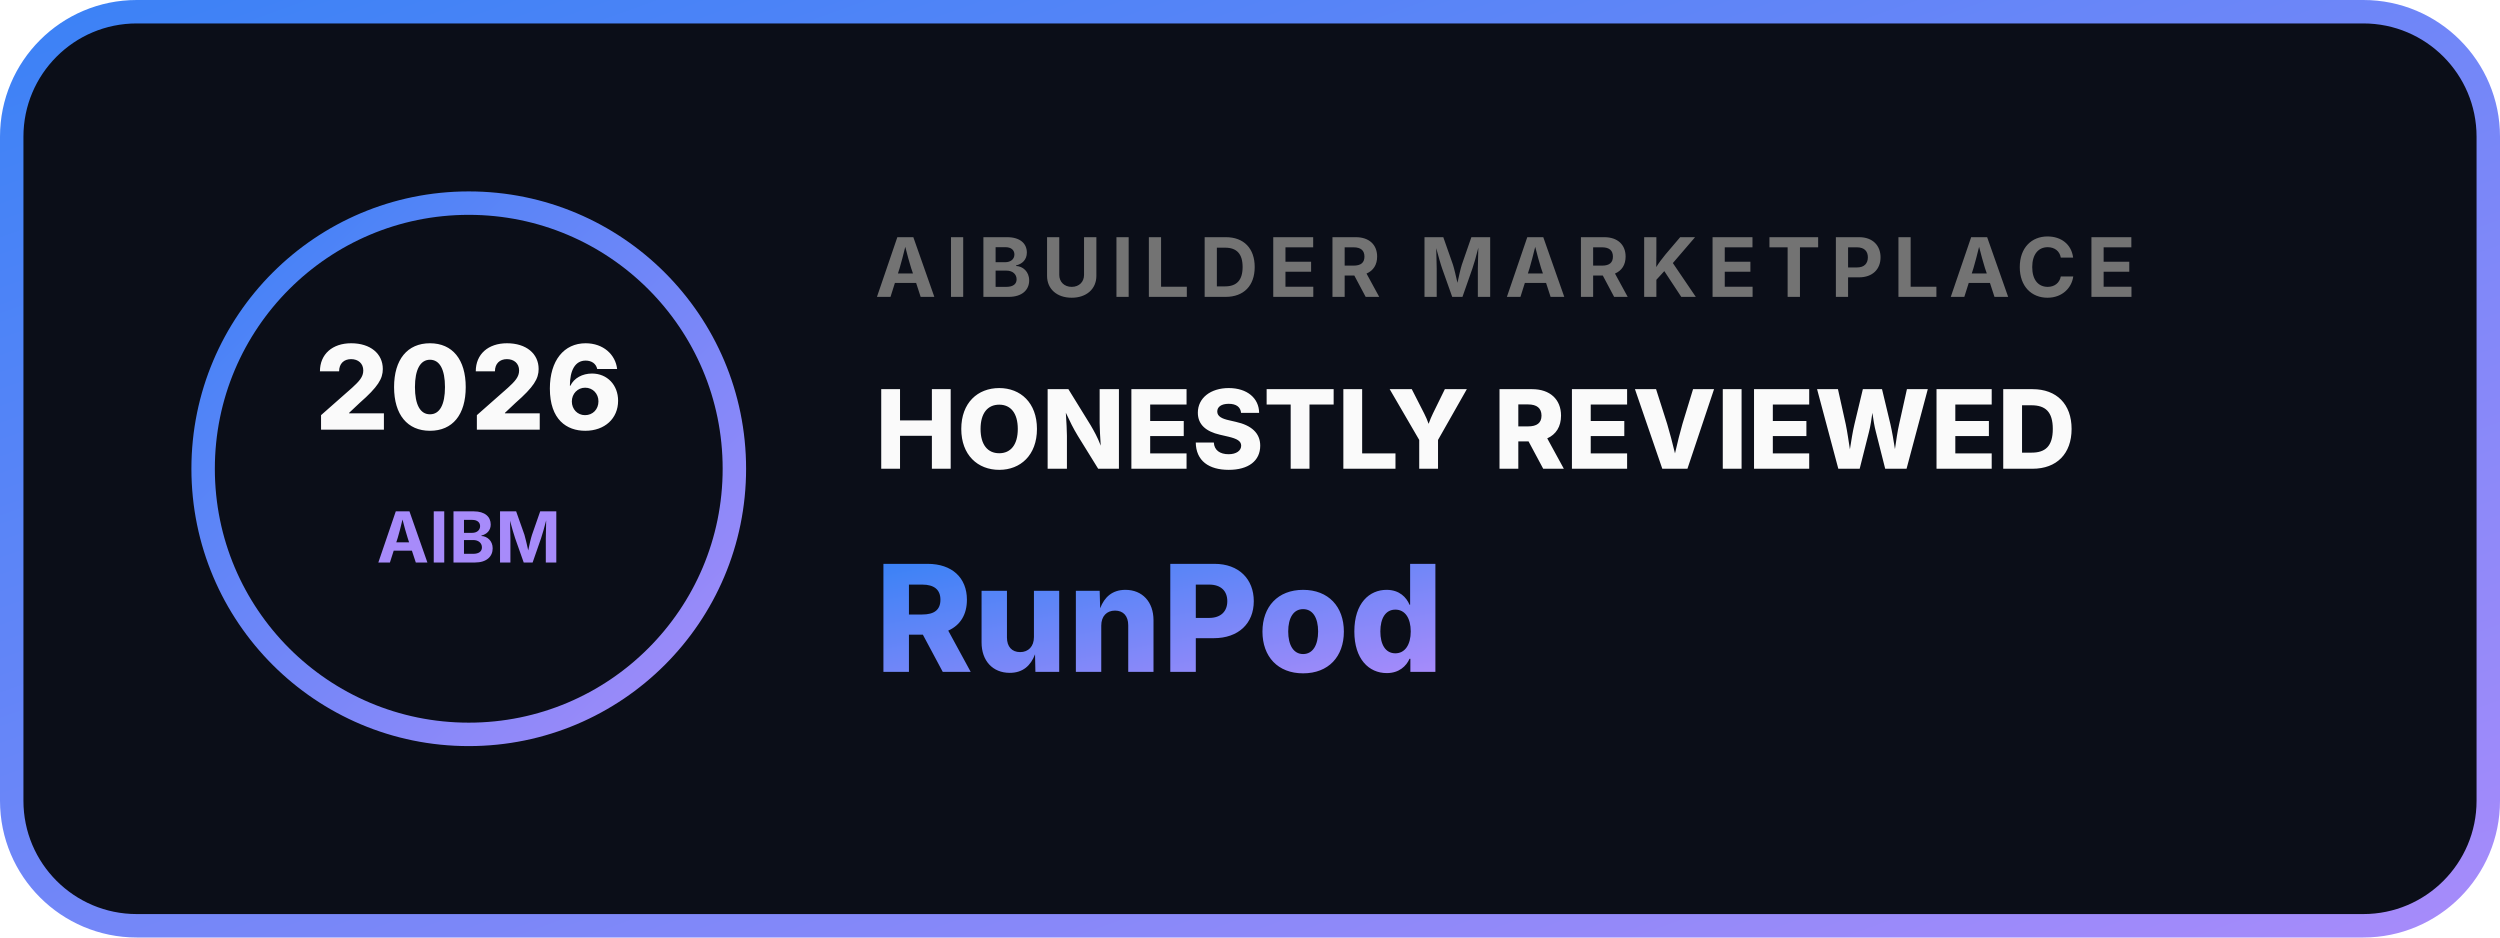
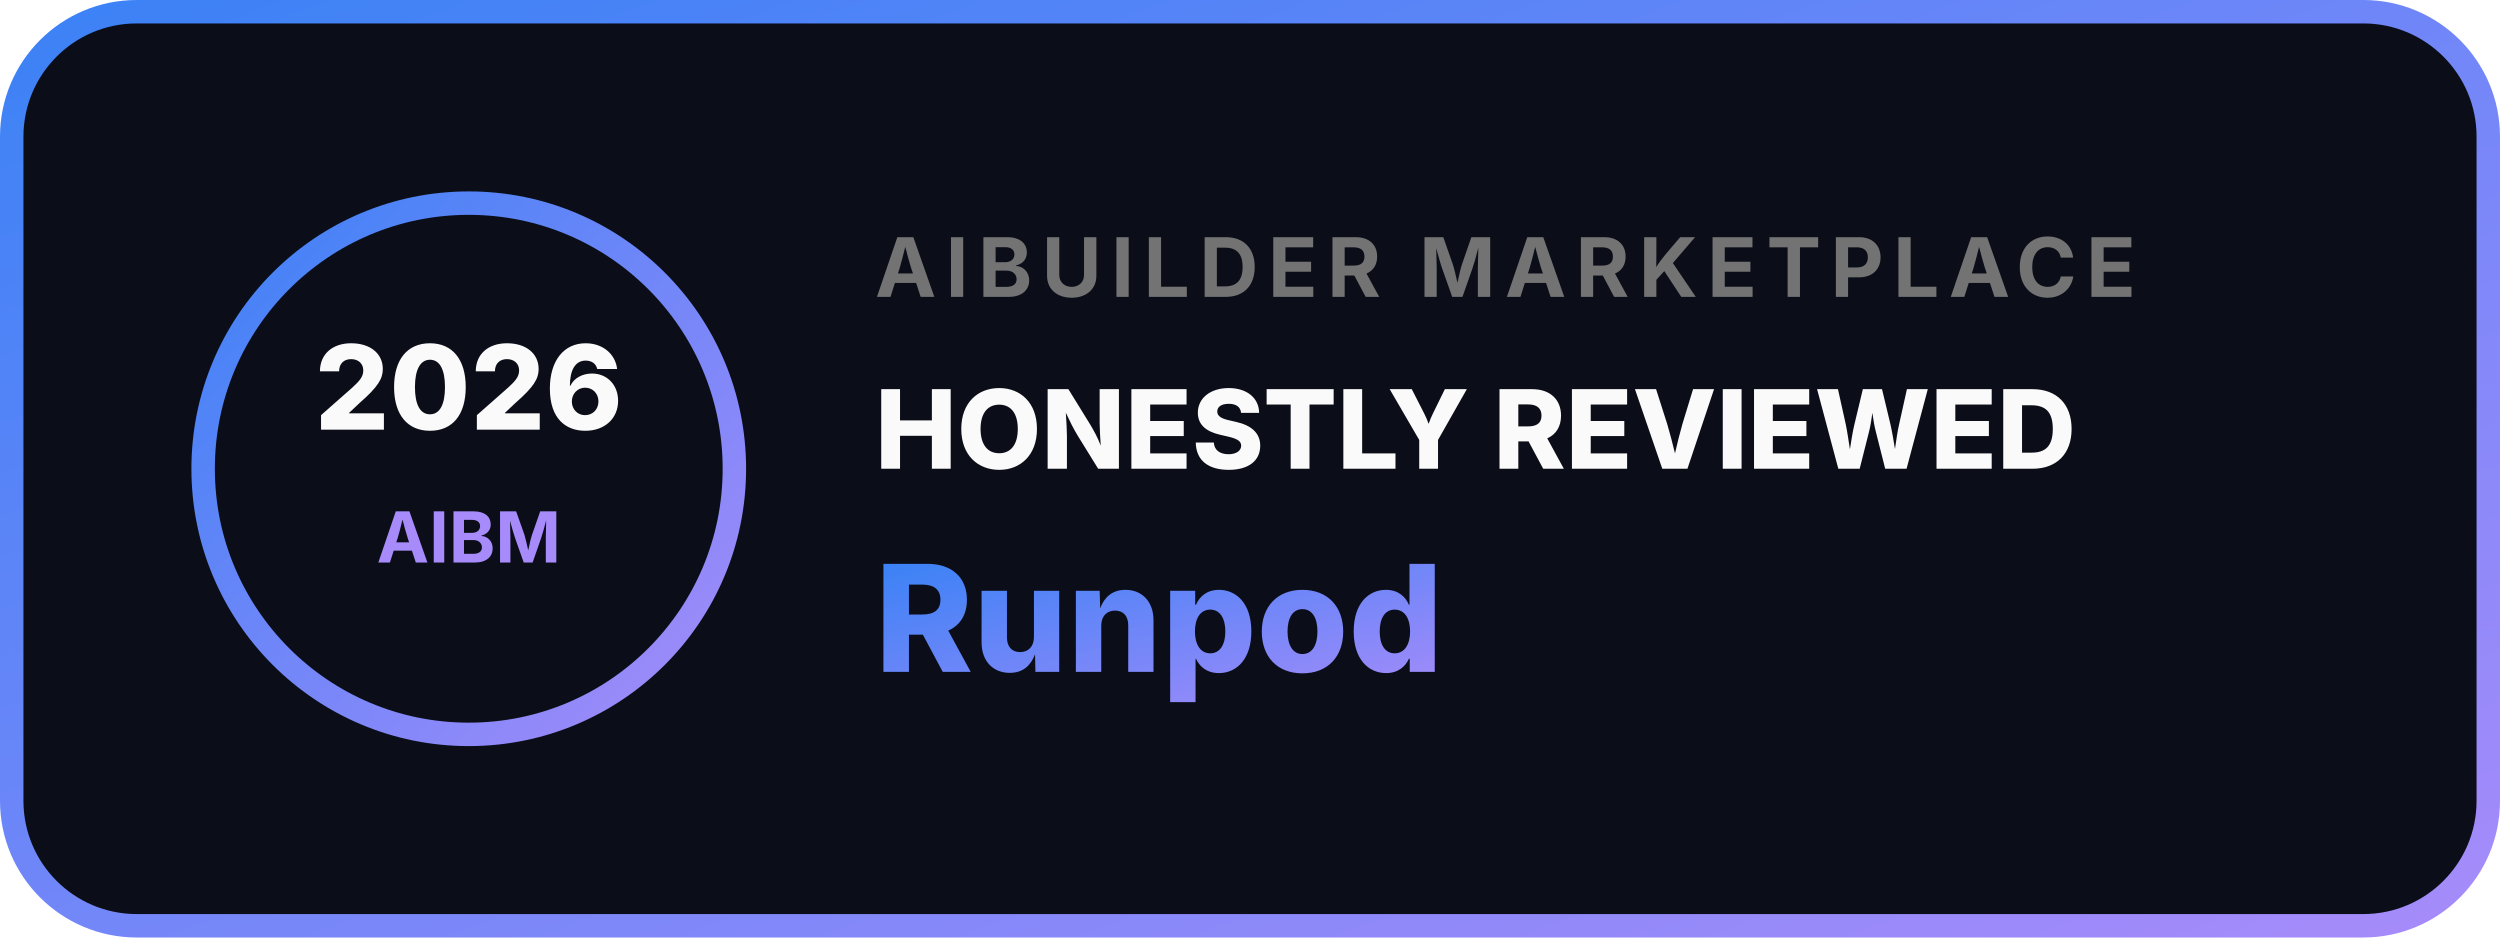
- <svg xmlns="http://www.w3.org/2000/svg" width="320" height="120" viewBox="0 0 320 120" role="img" aria-label="RunPod — honestly reviewed by AIBuilder Marketplace, 2026">
+ <svg xmlns="http://www.w3.org/2000/svg" width="320" height="120" viewBox="0 0 320 120" role="img" aria-label="Runpod — honestly reviewed by AIBuilder Marketplace, 2026">
  <defs>
    <linearGradient id="g" x1="0" y1="0" x2="1" y2="1">
      <stop offset="0" stop-color="#3b82f6" />
      <stop offset="1" stop-color="#a78bfa" />
    </linearGradient>
  </defs>
  <rect x="1.5" y="1.5" width="317" height="117" rx="16" fill="#0b0e18" stroke="url(#g)" stroke-width="3" />
  <circle cx="60" cy="60" r="34" fill="none" stroke="url(#g)" stroke-width="3" />
  <text x="60" y="55" text-anchor="middle" font-family="Inter,system-ui,sans-serif" font-size="15" font-weight="800" fill="#fafafa">2026</text>
  <text x="60" y="72" text-anchor="middle" font-family="Inter,system-ui,sans-serif" font-size="9" font-weight="700" fill="#a78bfa">AIBM</text>
  <text x="112" y="38" font-family="Inter,system-ui,sans-serif" font-size="10.5" font-weight="700" letter-spacing="1.2" fill="#737373">AIBUILDER MARKETPLACE</text>
  <text x="112" y="60" font-family="Inter,system-ui,sans-serif" font-size="14" font-weight="800" fill="#fafafa">HONESTLY REVIEWED</text>
-   <text x="112" y="86" font-family="Inter,system-ui,sans-serif" font-size="19" font-weight="800" fill="url(#g)">RunPod</text>
+   <text x="112" y="86" font-family="Inter,system-ui,sans-serif" font-size="19" font-weight="800" fill="url(#g)">Runpod</text>
</svg>
